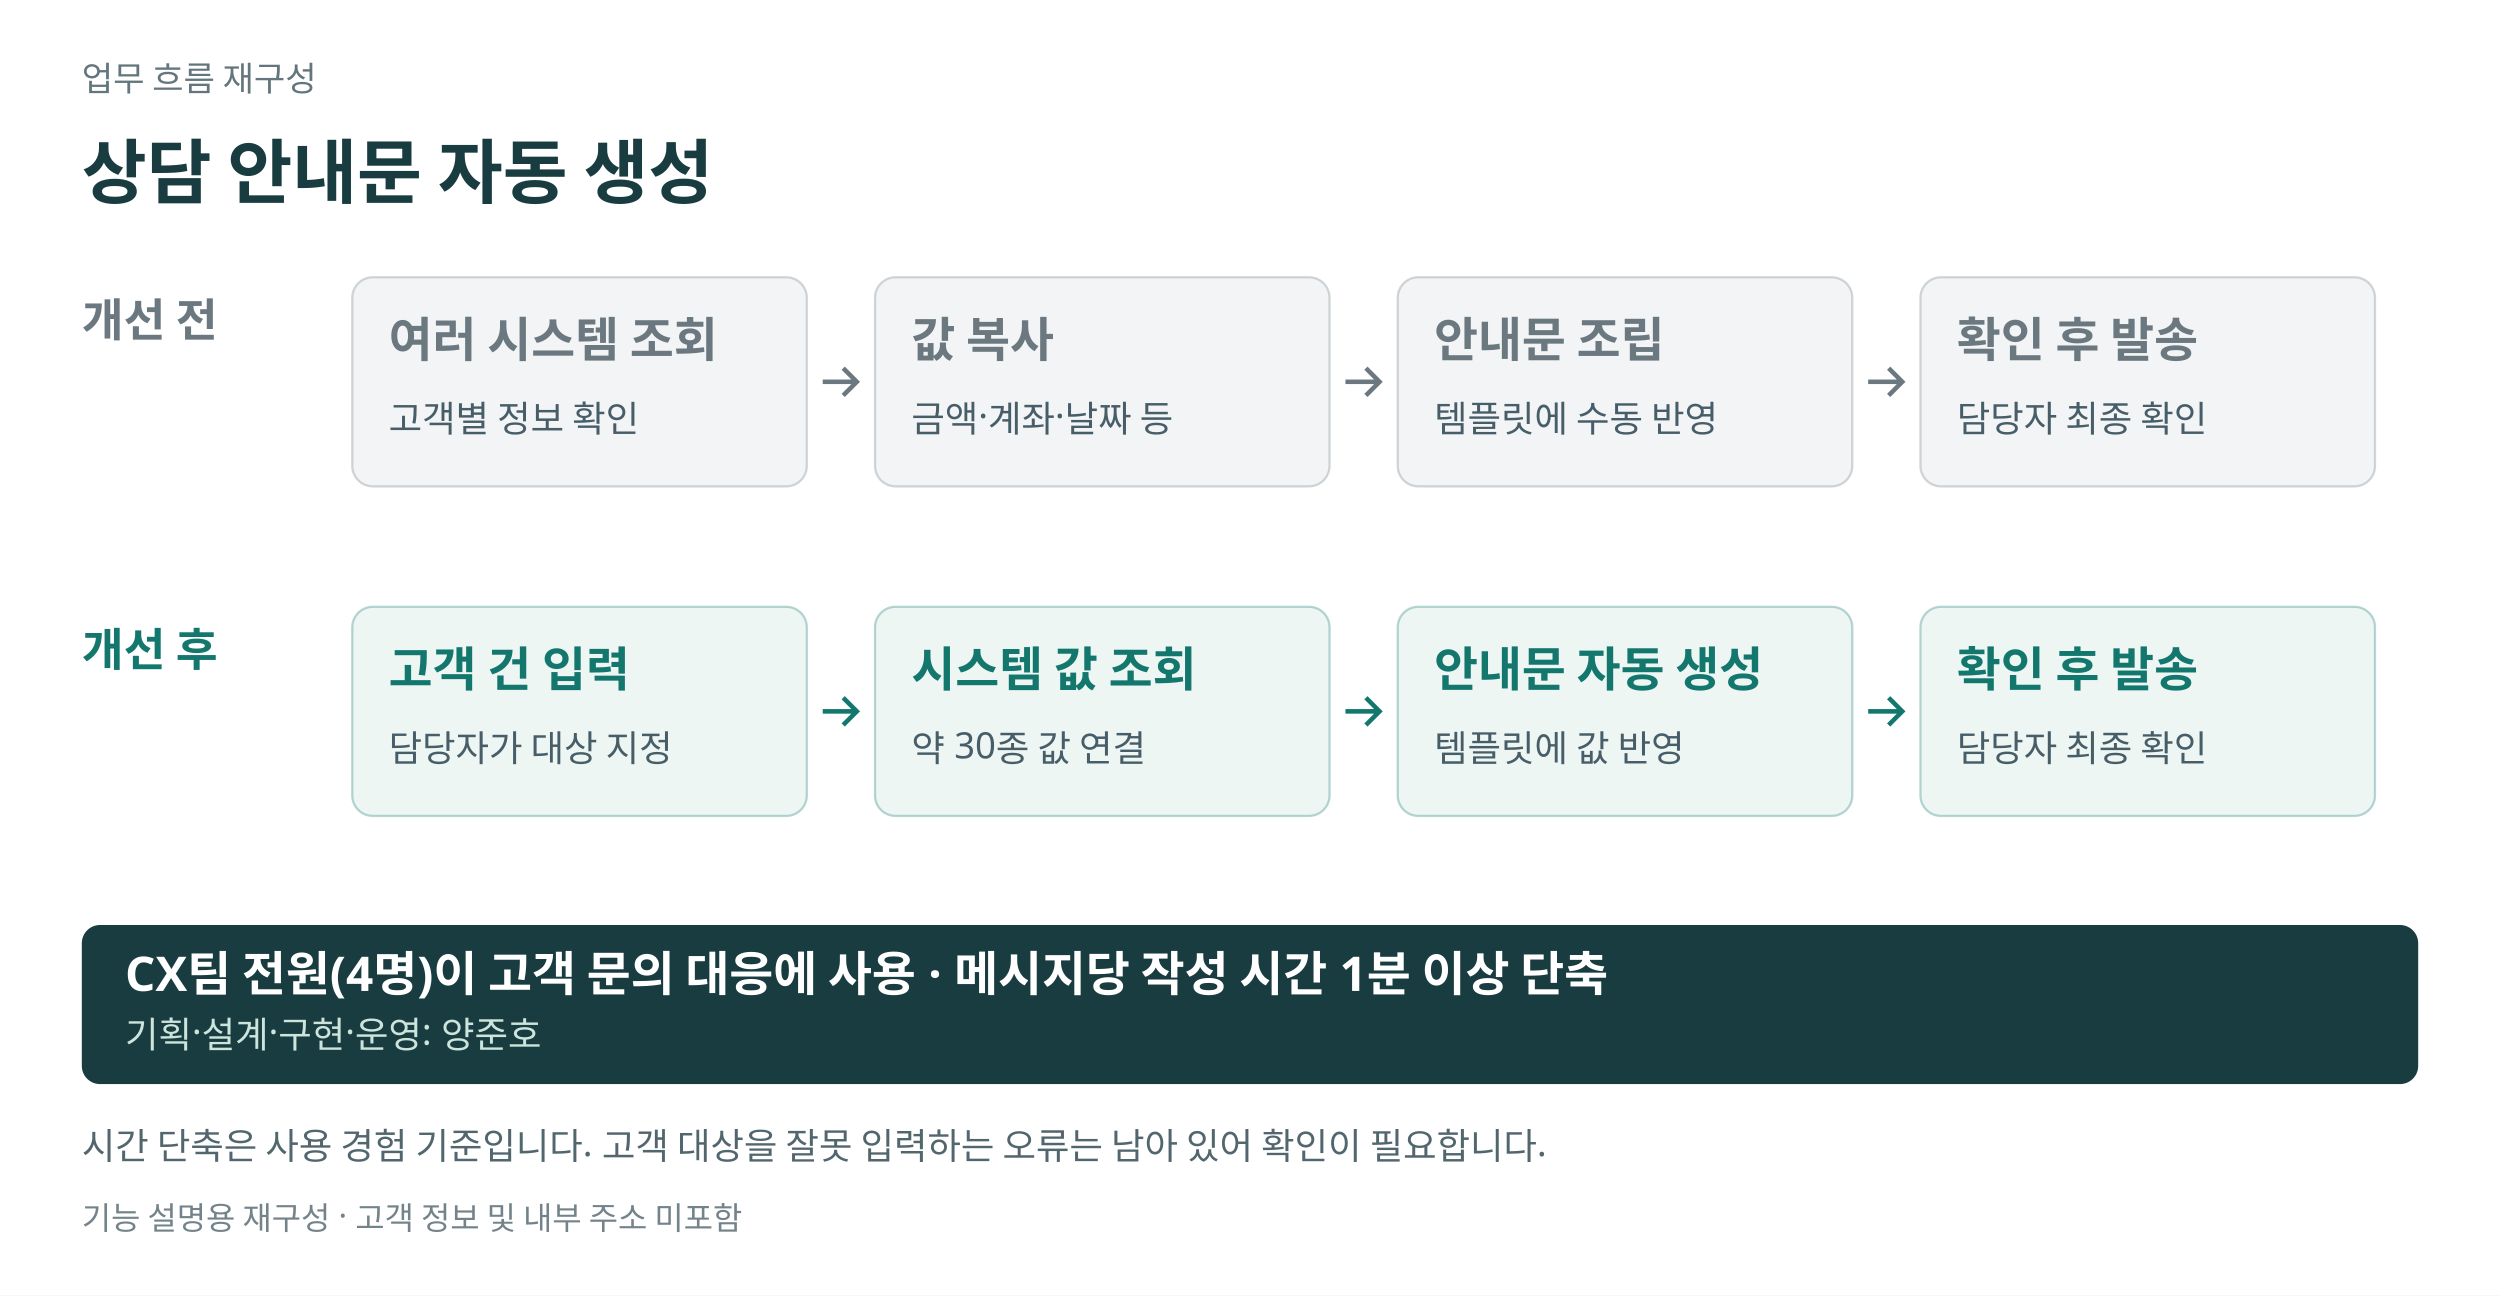
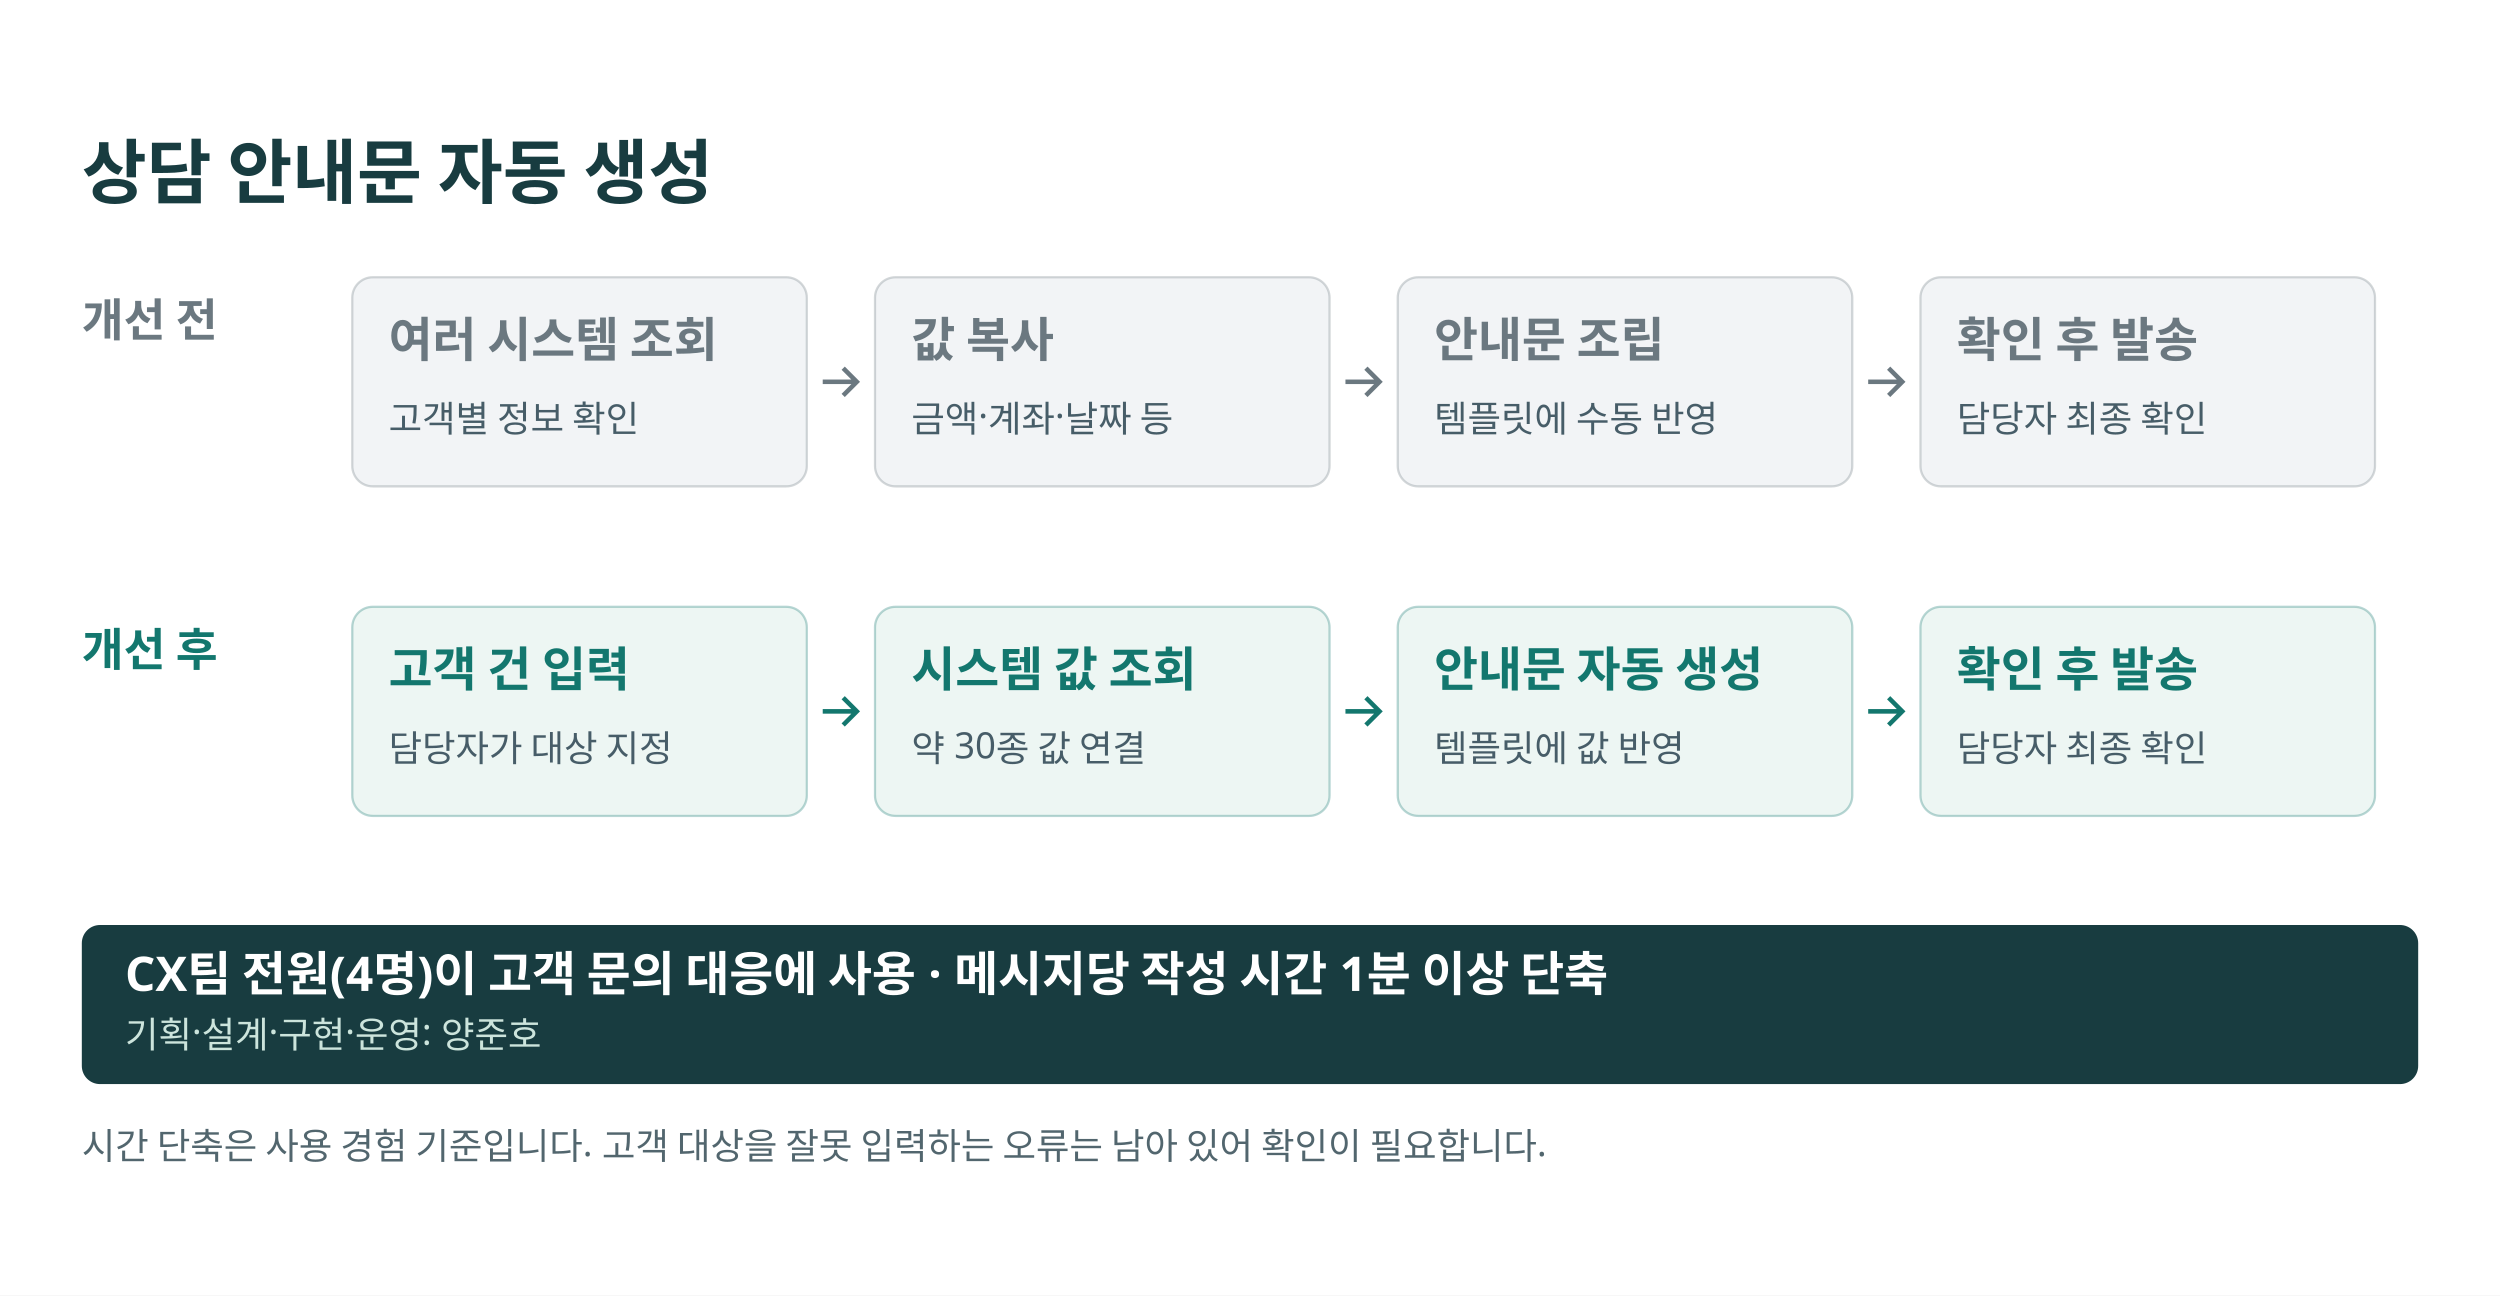
<svg xmlns="http://www.w3.org/2000/svg" width="1100" height="570" viewBox="0 0 1100 570" role="img">
  <rect width="1100" height="570" fill="white" />
  <g font-family="Apple SD Gothic Neo, Noto Sans KR, sans-serif">
-     <text x="36" y="40" font-size="15" fill="#64767d" font-weight="400">업무 흐름 재구성</text>
    <text x="36" y="87" font-size="31" fill="#183c40" font-weight="700">상담 안내문 자동 생성</text>
    <text x="36" y="148" font-size="20" fill="#6b7880" font-weight="700">개선 전</text>
    <rect x="155" y="122" width="200" height="92" rx="9" fill="#f2f4f6" stroke="#6b7880" stroke-opacity=".3" />
    <text x="171" y="157" font-size="21" fill="#6b7880" font-weight="700">여러 시스템 조회</text>
    <text x="171" y="190" font-size="16" fill="#475d68" font-weight="400">고객별 정보 확인</text>
    <path d="M 362 168 h 15 m -6 -6 l 6 6 -6 6" fill="none" stroke="#6b7880" stroke-width="2" />
    <rect x="385" y="122" width="200" height="92" rx="9" fill="#f2f4f6" stroke="#6b7880" stroke-opacity=".3" />
    <text x="401" y="157" font-size="21" fill="#6b7880" font-weight="700">값 복사</text>
    <text x="401" y="190" font-size="16" fill="#475d68" font-weight="400">금액·계좌·날짜 등</text>
    <path d="M 592 168 h 15 m -6 -6 l 6 6 -6 6" fill="none" stroke="#6b7880" stroke-width="2" />
    <rect x="615" y="122" width="200" height="92" rx="9" fill="#f2f4f6" stroke="#6b7880" stroke-opacity=".3" />
    <text x="631" y="157" font-size="21" fill="#6b7880" font-weight="700">안내문 조립</text>
    <text x="631" y="190" font-size="16" fill="#475d68" font-weight="400">템플릿에 수동 반영</text>
    <path d="M 822 168 h 15 m -6 -6 l 6 6 -6 6" fill="none" stroke="#6b7880" stroke-width="2" />
    <rect x="845" y="122" width="200" height="92" rx="9" fill="#f2f4f6" stroke="#6b7880" stroke-opacity=".3" />
    <text x="861" y="157" font-size="21" fill="#6b7880" font-weight="700">확인 후 발송</text>
    <text x="861" y="190" font-size="16" fill="#475d68" font-weight="400">담당자 최종 확인</text>
    <text x="36" y="293" font-size="20" fill="#13776e" font-weight="700">개선 후</text>
    <rect x="155" y="267" width="200" height="92" rx="9" fill="#edf6f3" stroke="#13776e" stroke-opacity=".3" />
    <text x="171" y="302" font-size="21" fill="#13776e" font-weight="700">고객 건 입력</text>
    <text x="171" y="335" font-size="16" fill="#475d68" font-weight="400">담당자가 대상 지정</text>
    <path d="M 362 313 h 15 m -6 -6 l 6 6 -6 6" fill="none" stroke="#13776e" stroke-width="2" />
    <rect x="385" y="267" width="200" height="92" rx="9" fill="#edf6f3" stroke="#13776e" stroke-opacity=".3" />
    <text x="401" y="302" font-size="21" fill="#13776e" font-weight="700">시스템 값 조회</text>
    <text x="401" y="335" font-size="16" fill="#475d68" font-weight="400">약 30종 값 연결</text>
    <path d="M 592 313 h 15 m -6 -6 l 6 6 -6 6" fill="none" stroke="#13776e" stroke-width="2" />
    <rect x="615" y="267" width="200" height="92" rx="9" fill="#edf6f3" stroke="#13776e" stroke-opacity=".3" />
    <text x="631" y="302" font-size="21" fill="#13776e" font-weight="700">안내문 자동 생성</text>
    <text x="631" y="335" font-size="16" fill="#475d68" font-weight="400">템플릿에 값 반영</text>
    <path d="M 822 313 h 15 m -6 -6 l 6 6 -6 6" fill="none" stroke="#13776e" stroke-width="2" />
    <rect x="845" y="267" width="200" height="92" rx="9" fill="#edf6f3" stroke="#13776e" stroke-opacity=".3" />
    <text x="861" y="302" font-size="21" fill="#13776e" font-weight="700">확인 후 발송</text>
    <text x="861" y="335" font-size="16" fill="#475d68" font-weight="400">담당자 최종 확인</text>
    <rect x="36" y="407" width="1028" height="70" rx="8" fill="#183c40" />
    <text x="55" y="436" font-size="21" fill="white" font-weight="700">CX팀 전원(4명)이 고객 문의 대응에 사용 · 메시지당 작성 시간 1분 이상 단축</text>
    <text x="55" y="461" font-size="16" fill="#cce4dc" font-weight="400">기획·설계·구현·운영: 양준호</text>
    <text x="36" y="510" font-size="16" fill="#52666e" font-weight="400">시간 단축은 사용 경험 기준입니다. 고객 대상을 잘못 입력하는 오류는 남아 있어 확인이 필요합니다.</text>
-     <text x="36" y="541" font-size="14" fill="#74838a" font-weight="400">기능 설명용 재구성 · 고객 정보 및 내부 주소 미포함</text>
  </g>
</svg>
